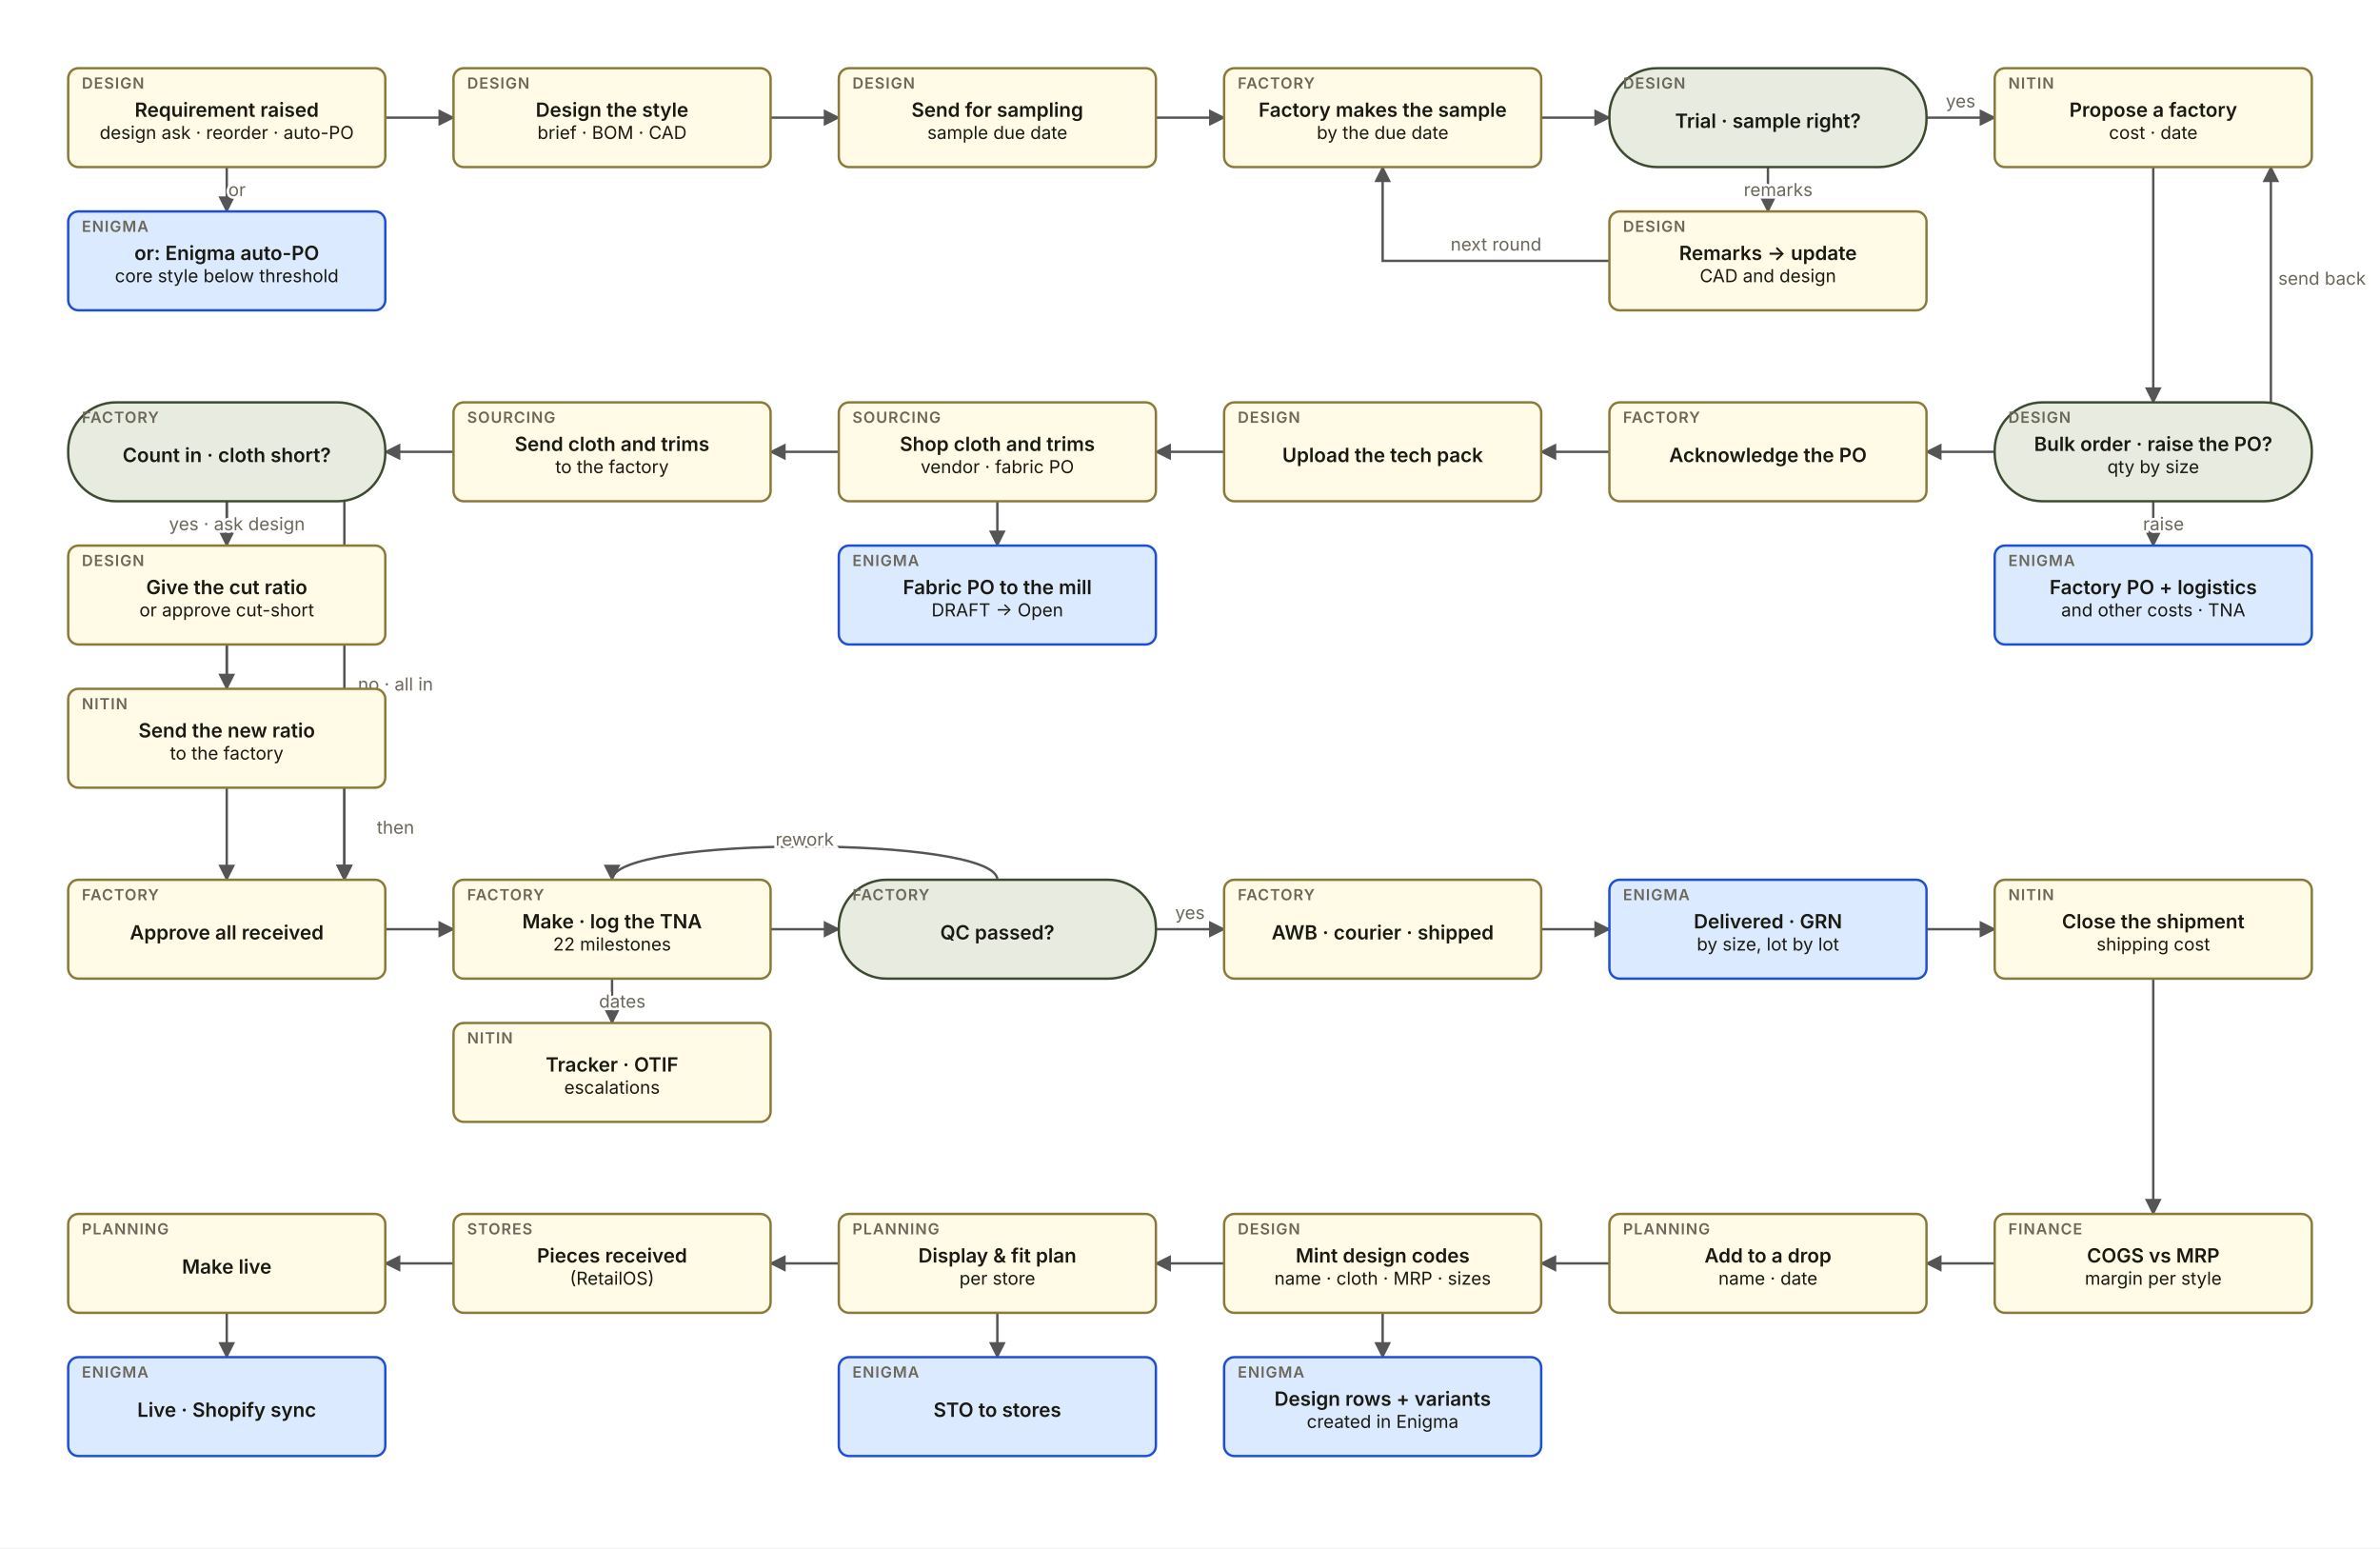
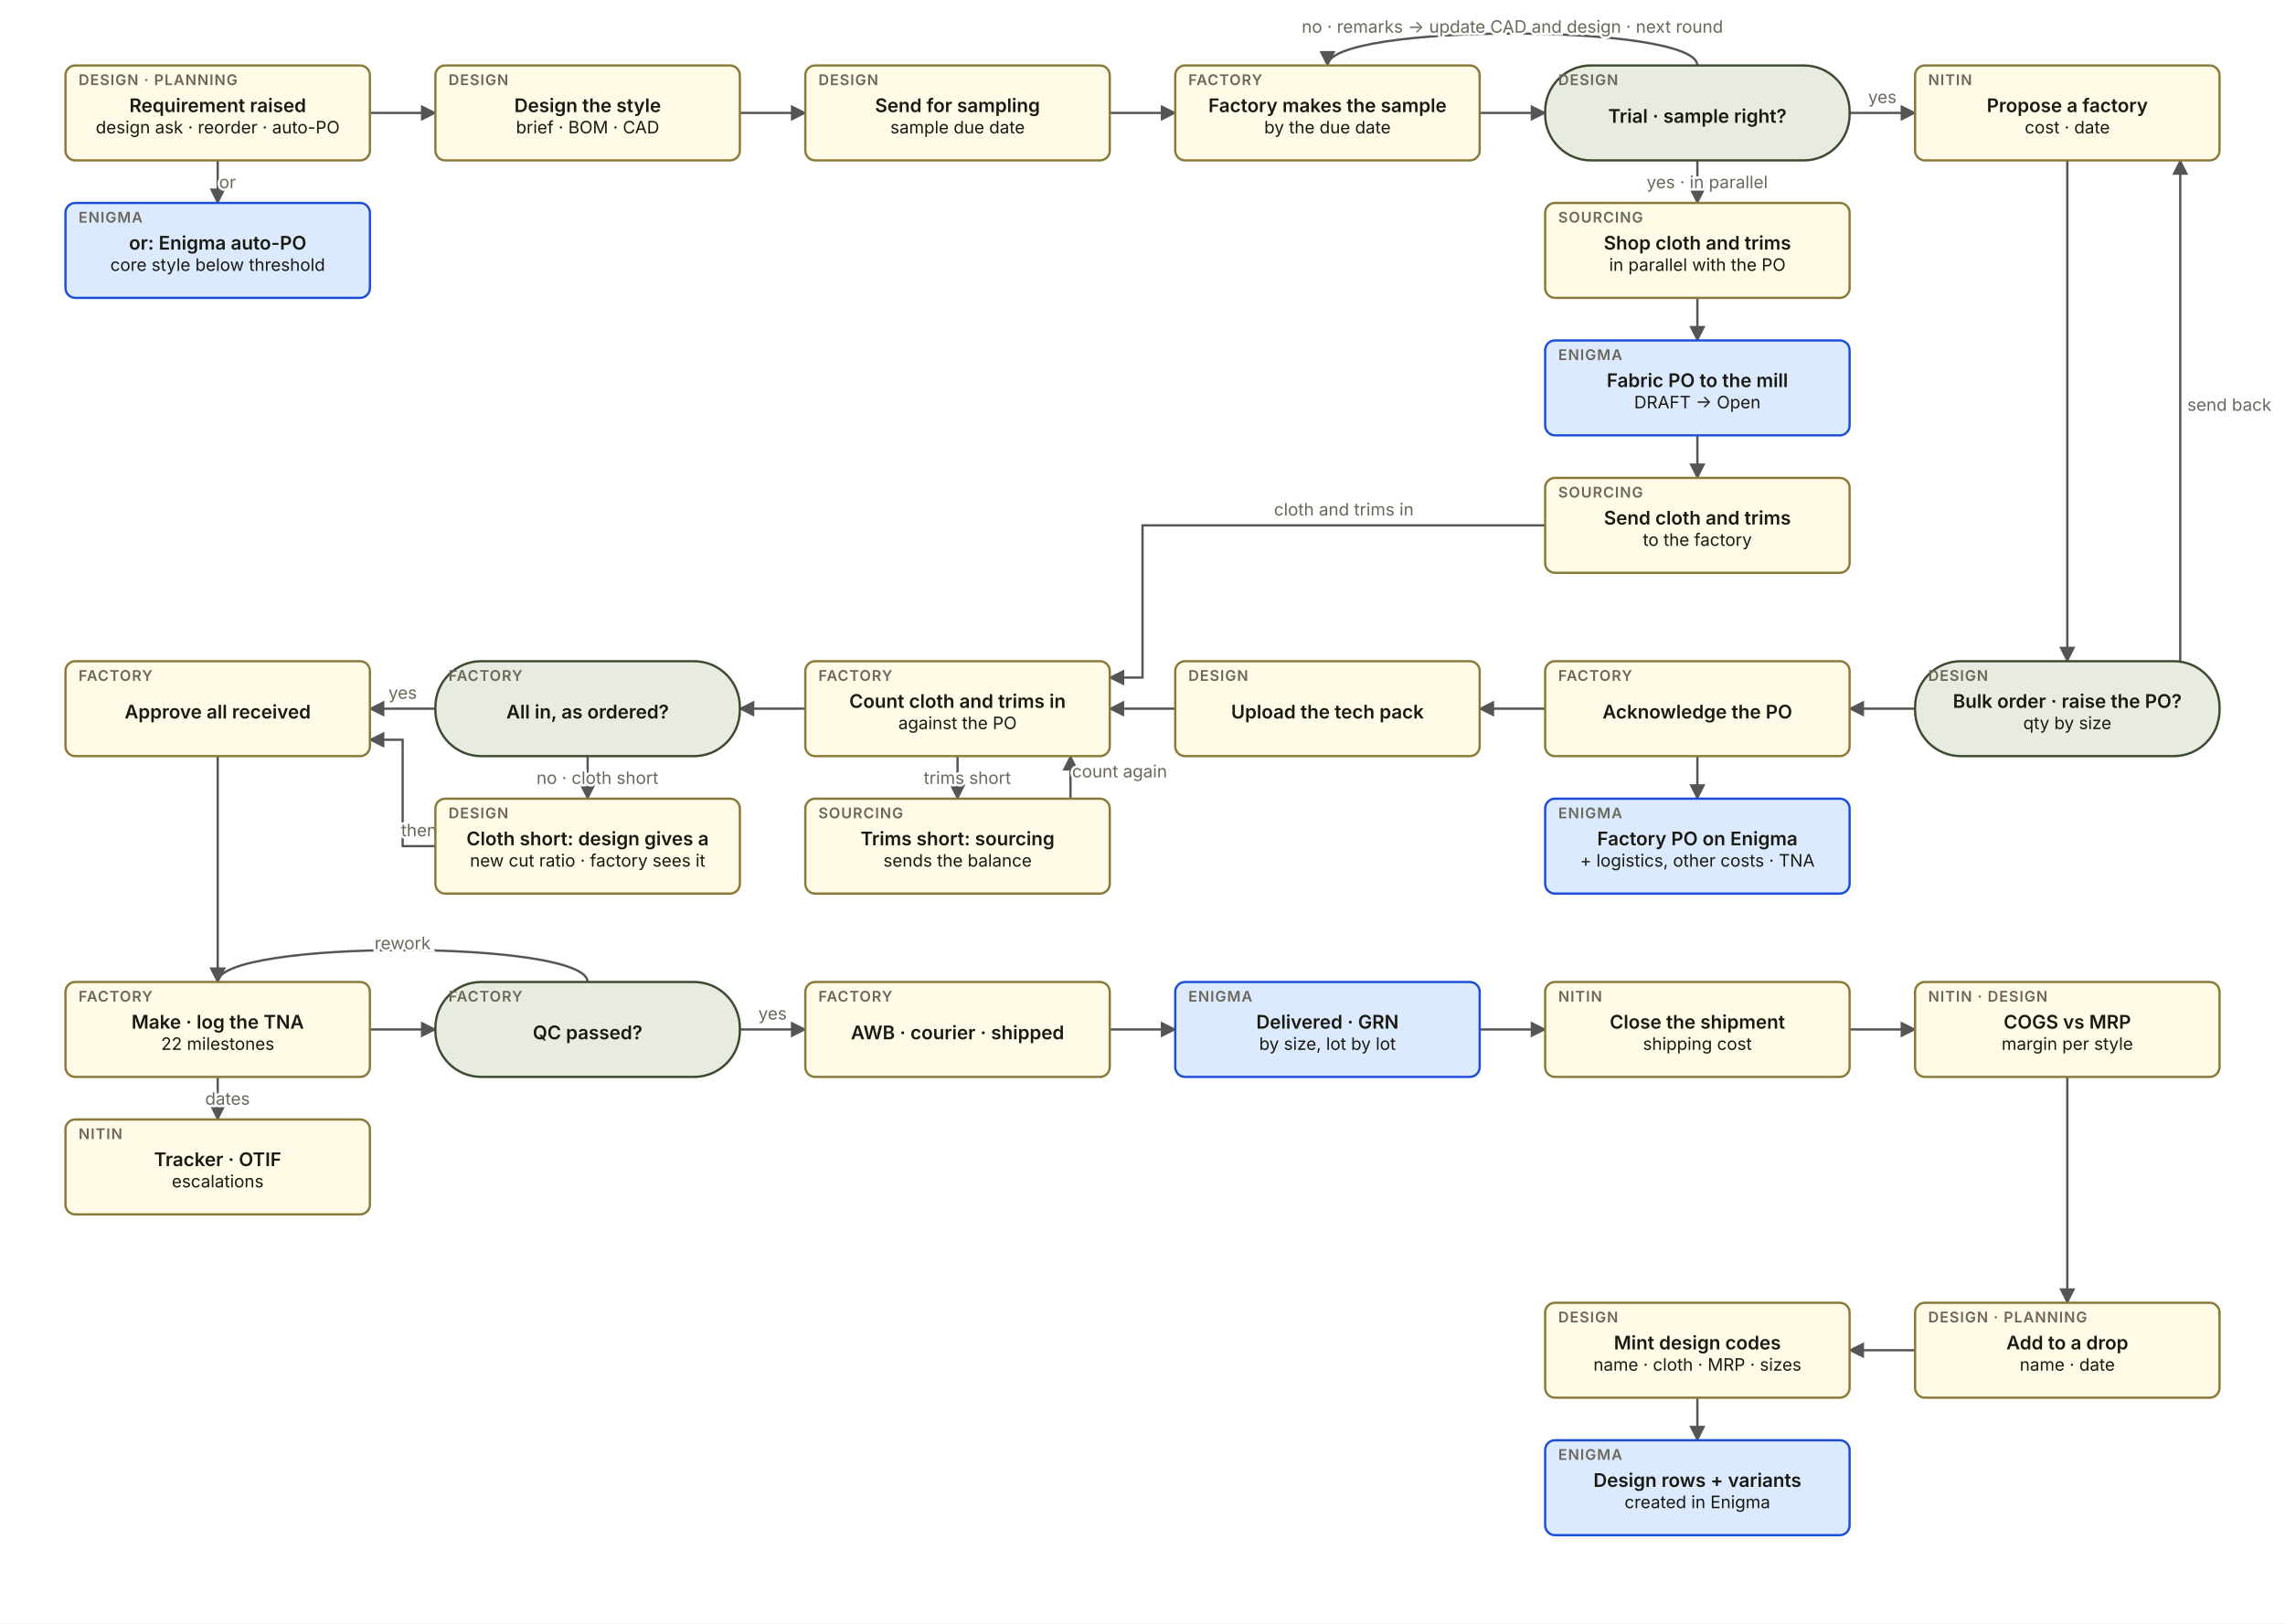
- <svg xmlns="http://www.w3.org/2000/svg" viewBox="0 0 1396 908" width="1396" height="908" font-family="Inter, Helvetica, Arial, sans-serif">
+ <svg xmlns="http://www.w3.org/2000/svg" viewBox="0 0 1396 992" width="1396" height="992" font-family="Inter, Helvetica, Arial, sans-serif">
  <defs>
    <marker id="a" viewBox="0 0 10 10" refX="9" refY="5" markerWidth="7" markerHeight="7" orient="auto-start-reverse">
      <path d="M0 0L10 5L0 10z" fill="#555" />
    </marker>
  </defs>
-   <rect width="1396" height="908" fill="#fff" />
+   <rect width="1396" height="992" fill="#fff" />
  <path d="M226 69.0L266 69.0" fill="none" stroke="#555" stroke-width="1.4" marker-end="url(#a)" />
  <path d="M452 69.0L492 69.0" fill="none" stroke="#555" stroke-width="1.4" marker-end="url(#a)" />
  <path d="M678 69.0L718 69.0" fill="none" stroke="#555" stroke-width="1.4" marker-end="url(#a)" />
  <path d="M904 69.0L944 69.0" fill="none" stroke="#555" stroke-width="1.4" marker-end="url(#a)" />
  <path d="M1130 69.0L1170 69.0" fill="none" stroke="#555" stroke-width="1.4" marker-end="url(#a)" />
-   <path d="M1263.0 98L1263.0 236" fill="none" stroke="#555" stroke-width="1.4" marker-end="url(#a)" />
-   <path d="M1170 265.0L1130 265.0" fill="none" stroke="#555" stroke-width="1.4" marker-end="url(#a)" />
-   <path d="M944 265.0L904 265.0" fill="none" stroke="#555" stroke-width="1.4" marker-end="url(#a)" />
-   <path d="M718 265.0L678 265.0" fill="none" stroke="#555" stroke-width="1.4" marker-end="url(#a)" />
-   <path d="M492 265.0L452 265.0" fill="none" stroke="#555" stroke-width="1.4" marker-end="url(#a)" />
-   <path d="M266 265.0L226 265.0" fill="none" stroke="#555" stroke-width="1.4" marker-end="url(#a)" />
-   <path d="M133.0 294L133.0 516" fill="none" stroke="#555" stroke-width="1.4" marker-end="url(#a)" />
-   <path d="M226 545.0L266 545.0" fill="none" stroke="#555" stroke-width="1.4" marker-end="url(#a)" />
-   <path d="M452 545.0L492 545.0" fill="none" stroke="#555" stroke-width="1.4" marker-end="url(#a)" />
-   <path d="M678 545.0L718 545.0" fill="none" stroke="#555" stroke-width="1.4" marker-end="url(#a)" />
-   <path d="M904 545.0L944 545.0" fill="none" stroke="#555" stroke-width="1.4" marker-end="url(#a)" />
-   <path d="M1130 545.0L1170 545.0" fill="none" stroke="#555" stroke-width="1.4" marker-end="url(#a)" />
-   <path d="M1263.0 574L1263.0 712" fill="none" stroke="#555" stroke-width="1.4" marker-end="url(#a)" />
-   <path d="M1170 741.0L1130 741.0" fill="none" stroke="#555" stroke-width="1.4" marker-end="url(#a)" />
-   <path d="M944 741.0L904 741.0" fill="none" stroke="#555" stroke-width="1.4" marker-end="url(#a)" />
-   <path d="M718 741.0L678 741.0" fill="none" stroke="#555" stroke-width="1.4" marker-end="url(#a)" />
-   <path d="M492 741.0L452 741.0" fill="none" stroke="#555" stroke-width="1.4" marker-end="url(#a)" />
-   <path d="M266 741.0L226 741.0" fill="none" stroke="#555" stroke-width="1.4" marker-end="url(#a)" />
+   <path d="M1263.0 98L1263.0 404" fill="none" stroke="#555" stroke-width="1.4" marker-end="url(#a)" />
+   <path d="M1170 433.0L1130 433.0" fill="none" stroke="#555" stroke-width="1.4" marker-end="url(#a)" />
+   <path d="M944 433.0L904 433.0" fill="none" stroke="#555" stroke-width="1.4" marker-end="url(#a)" />
+   <path d="M718 433.0L678 433.0" fill="none" stroke="#555" stroke-width="1.4" marker-end="url(#a)" />
+   <path d="M492 433.0L452 433.0" fill="none" stroke="#555" stroke-width="1.4" marker-end="url(#a)" />
+   <path d="M266 433.0L226 433.0" fill="none" stroke="#555" stroke-width="1.4" marker-end="url(#a)" />
+   <path d="M133.0 462L133.0 600" fill="none" stroke="#555" stroke-width="1.4" marker-end="url(#a)" />
+   <path d="M226 629.0L266 629.0" fill="none" stroke="#555" stroke-width="1.4" marker-end="url(#a)" />
+   <path d="M452 629.0L492 629.0" fill="none" stroke="#555" stroke-width="1.4" marker-end="url(#a)" />
+   <path d="M678 629.0L718 629.0" fill="none" stroke="#555" stroke-width="1.4" marker-end="url(#a)" />
+   <path d="M904 629.0L944 629.0" fill="none" stroke="#555" stroke-width="1.4" marker-end="url(#a)" />
+   <path d="M1130 629.0L1170 629.0" fill="none" stroke="#555" stroke-width="1.4" marker-end="url(#a)" />
+   <path d="M1263.0 658L1263.0 796" fill="none" stroke="#555" stroke-width="1.4" marker-end="url(#a)" />
+   <path d="M1170 825.0L1130 825.0" fill="none" stroke="#555" stroke-width="1.4" marker-end="url(#a)" />
  <path d="M133.0 98L133.0 124" fill="none" stroke="#555" stroke-width="1.4" marker-end="url(#a)" />
  <text x="139.0" y="115.0" font-size="10.5" fill="#6b6759" text-anchor="middle" paint-order="stroke" stroke="#fff" stroke-width="3">or</text>
  <path d="M1037.0 98L1037.0 124" fill="none" stroke="#555" stroke-width="1.4" marker-end="url(#a)" />
-   <text x="1043.0" y="115.0" font-size="10.5" fill="#6b6759" text-anchor="middle" paint-order="stroke" stroke="#fff" stroke-width="3">remarks</text>
-   <path d="M1263.0 294L1263.0 320" fill="none" stroke="#555" stroke-width="1.4" marker-end="url(#a)" />
-   <text x="1269.0" y="311.0" font-size="10.5" fill="#6b6759" text-anchor="middle" paint-order="stroke" stroke="#fff" stroke-width="3">raise</text>
-   <path d="M585.0 294L585.0 320" fill="none" stroke="#555" stroke-width="1.4" marker-end="url(#a)" />
-   <path d="M133.0 294L133.0 320" fill="none" stroke="#555" stroke-width="1.4" marker-end="url(#a)" />
-   <text x="139.0" y="311.0" font-size="10.5" fill="#6b6759" text-anchor="middle" paint-order="stroke" stroke="#fff" stroke-width="3">yes · ask design</text>
-   <path d="M133.0 378L133.0 404" fill="none" stroke="#555" stroke-width="1.4" marker-end="url(#a)" />
-   <path d="M359.0 574L359.0 600" fill="none" stroke="#555" stroke-width="1.4" marker-end="url(#a)" />
-   <text x="365.0" y="591.0" font-size="10.5" fill="#6b6759" text-anchor="middle" paint-order="stroke" stroke="#fff" stroke-width="3">dates</text>
-   <path d="M811.0 770L811.0 796" fill="none" stroke="#555" stroke-width="1.4" marker-end="url(#a)" />
-   <path d="M585.0 770L585.0 796" fill="none" stroke="#555" stroke-width="1.4" marker-end="url(#a)" />
-   <path d="M133.0 770L133.0 796" fill="none" stroke="#555" stroke-width="1.4" marker-end="url(#a)" />
-   <path d="M944 153.0L811.0 153.0L811.0 98" fill="none" stroke="#555" stroke-width="1.4" marker-end="url(#a)" />
-   <text x="877.5" y="147.0" font-size="10.5" fill="#6b6759" text-anchor="middle" paint-order="stroke" stroke="#fff" stroke-width="3">next round</text>
-   <path d="M1332 236L1332 98" fill="none" stroke="#555" stroke-width="1.4" marker-end="url(#a)" />
-   <text x="1362" y="167.0" font-size="10.5" fill="#6b6759" text-anchor="middle" paint-order="stroke" stroke="#fff" stroke-width="3">send back</text>
-   <path d="M585.0 516C585.0 490,359.0 490,359.0 516" fill="none" stroke="#555" stroke-width="1.4" marker-end="url(#a)" />
-   <text x="472.0" y="496" font-size="10.5" fill="#6b6759" text-anchor="middle" paint-order="stroke" stroke="#fff" stroke-width="3">rework</text>
-   <path d="M202 462L202 516" fill="none" stroke="#555" stroke-width="1.4" marker-end="url(#a)" />
-   <text x="232" y="489.0" font-size="10.5" fill="#6b6759" text-anchor="middle" paint-order="stroke" stroke="#fff" stroke-width="3">then</text>
-   <path d="M202 294L202 516" fill="none" stroke="#555" stroke-width="1.4" marker-end="url(#a)" />
-   <text x="232" y="405.0" font-size="10.5" fill="#6b6759" text-anchor="middle" paint-order="stroke" stroke="#fff" stroke-width="3">no · all in</text>
+   <text x="1043.0" y="115.0" font-size="10.5" fill="#6b6759" text-anchor="middle" paint-order="stroke" stroke="#fff" stroke-width="3">yes · in parallel</text>
+   <path d="M1037.0 182L1037.0 208" fill="none" stroke="#555" stroke-width="1.4" marker-end="url(#a)" />
+   <path d="M1037.0 266L1037.0 292" fill="none" stroke="#555" stroke-width="1.4" marker-end="url(#a)" />
+   <path d="M1037.0 462L1037.0 488" fill="none" stroke="#555" stroke-width="1.4" marker-end="url(#a)" />
+   <path d="M359.0 462L359.0 488" fill="none" stroke="#555" stroke-width="1.4" marker-end="url(#a)" />
+   <text x="365.0" y="479.0" font-size="10.5" fill="#6b6759" text-anchor="middle" paint-order="stroke" stroke="#fff" stroke-width="3">no · cloth short</text>
+   <path d="M585.0 462L585.0 488" fill="none" stroke="#555" stroke-width="1.4" marker-end="url(#a)" />
+   <text x="591.0" y="479.0" font-size="10.5" fill="#6b6759" text-anchor="middle" paint-order="stroke" stroke="#fff" stroke-width="3">trims short</text>
+   <path d="M133.0 658L133.0 684" fill="none" stroke="#555" stroke-width="1.4" marker-end="url(#a)" />
+   <text x="139.0" y="675.0" font-size="10.5" fill="#6b6759" text-anchor="middle" paint-order="stroke" stroke="#fff" stroke-width="3">dates</text>
+   <path d="M1037.0 854L1037.0 880" fill="none" stroke="#555" stroke-width="1.4" marker-end="url(#a)" />
+   <path d="M1037.0 40C1037.0 14,811.0 14,811.0 40" fill="none" stroke="#555" stroke-width="1.4" marker-end="url(#a)" />
+   <text x="924.0" y="20" font-size="10.5" fill="#6b6759" text-anchor="middle" paint-order="stroke" stroke="#fff" stroke-width="3">no · remarks → update CAD and design · next round</text>
+   <path d="M1332 404L1332 98" fill="none" stroke="#555" stroke-width="1.4" marker-end="url(#a)" />
+   <text x="1362" y="251.0" font-size="10.5" fill="#6b6759" text-anchor="middle" paint-order="stroke" stroke="#fff" stroke-width="3">send back</text>
+   <path d="M359.0 600C359.0 574,133.0 574,133.0 600" fill="none" stroke="#555" stroke-width="1.4" marker-end="url(#a)" />
+   <text x="246.0" y="580" font-size="10.5" fill="#6b6759" text-anchor="middle" paint-order="stroke" stroke="#fff" stroke-width="3">rework</text>
+   <path d="M266 517.0L246.0 517.0L246.0 452L226 452" fill="none" stroke="#555" stroke-width="1.4" marker-end="url(#a)" />
+   <text x="256.0" y="511.0" font-size="10.5" fill="#6b6759" text-anchor="middle" paint-order="stroke" stroke="#fff" stroke-width="3">then</text>
+   <path d="M654 488L654 462" fill="none" stroke="#555" stroke-width="1.4" marker-end="url(#a)" />
+   <text x="684" y="475.0" font-size="10.5" fill="#6b6759" text-anchor="middle" paint-order="stroke" stroke="#fff" stroke-width="3">count again</text>
+   <path d="M944 321.0L698.0 321.0L698.0 414L678 414" fill="none" stroke="#555" stroke-width="1.4" marker-end="url(#a)" />
+   <text x="821.0" y="315.0" font-size="10.5" fill="#6b6759" text-anchor="middle" paint-order="stroke" stroke="#fff" stroke-width="3">cloth and trims in</text>
+   <text x="246.0" y="427.0" font-size="10.5" fill="#6b6759" text-anchor="middle" paint-order="stroke" stroke="#fff" stroke-width="3">yes</text>
  <text x="1150.0" y="63.0" font-size="10.5" fill="#6b6759" text-anchor="middle" paint-order="stroke" stroke="#fff" stroke-width="3">yes</text>
-   <text x="698.0" y="539.0" font-size="10.5" fill="#6b6759" text-anchor="middle" paint-order="stroke" stroke="#fff" stroke-width="3">yes</text>
+   <text x="472.0" y="623.0" font-size="10.5" fill="#6b6759" text-anchor="middle" paint-order="stroke" stroke="#fff" stroke-width="3">yes</text>
  <rect x="40" y="40" width="186" height="58" rx="6" fill="#fffbe6" stroke="#8a7a3a" stroke-width="1.4" />
-   <text x="48" y="52" font-size="9" fill="#6b6759" font-weight="600" letter-spacing=".06em">DESIGN</text>
+   <text x="48" y="52" font-size="9" fill="#6b6759" font-weight="600" letter-spacing=".06em">DESIGN · PLANNING</text>
  <text x="133.0" y="68.5" text-anchor="middle" font-size="11.5" font-weight="600" fill="#1a1a13">Requirement raised</text>
  <text x="133.0" y="81.5" text-anchor="middle" font-size="10.5" font-weight="400" fill="#1a1a13">design ask · reorder · auto-PO</text>
  <rect x="266" y="40" width="186" height="58" rx="6" fill="#fffbe6" stroke="#8a7a3a" stroke-width="1.4" />
  <text x="274" y="52" font-size="9" fill="#6b6759" font-weight="600" letter-spacing=".06em">DESIGN</text>
  <text x="359.0" y="68.5" text-anchor="middle" font-size="11.5" font-weight="600" fill="#1a1a13">Design the style</text>
  <text x="359.0" y="81.5" text-anchor="middle" font-size="10.5" font-weight="400" fill="#1a1a13">brief · BOM · CAD</text>
  <rect x="492" y="40" width="186" height="58" rx="6" fill="#fffbe6" stroke="#8a7a3a" stroke-width="1.4" />
  <text x="500" y="52" font-size="9" fill="#6b6759" font-weight="600" letter-spacing=".06em">DESIGN</text>
  <text x="585.0" y="68.5" text-anchor="middle" font-size="11.5" font-weight="600" fill="#1a1a13">Send for sampling</text>
  <text x="585.0" y="81.5" text-anchor="middle" font-size="10.5" font-weight="400" fill="#1a1a13">sample due date</text>
  <rect x="718" y="40" width="186" height="58" rx="6" fill="#fffbe6" stroke="#8a7a3a" stroke-width="1.4" />
  <text x="726" y="52" font-size="9" fill="#6b6759" font-weight="600" letter-spacing=".06em">FACTORY</text>
  <text x="811.0" y="68.5" text-anchor="middle" font-size="11.5" font-weight="600" fill="#1a1a13">Factory makes the sample</text>
  <text x="811.0" y="81.5" text-anchor="middle" font-size="10.5" font-weight="400" fill="#1a1a13">by the due date</text>
  <rect x="944" y="40" width="186" height="58" rx="28" fill="#e7ebe0" stroke="#3c4a30" stroke-width="1.4" />
  <text x="952" y="52" font-size="9" fill="#6b6759" font-weight="600" letter-spacing=".06em">DESIGN</text>
  <text x="1037.0" y="75.0" text-anchor="middle" font-size="11.5" font-weight="600" fill="#1a1a13">Trial · sample right?</text>
  <rect x="1170" y="40" width="186" height="58" rx="6" fill="#fffbe6" stroke="#8a7a3a" stroke-width="1.4" />
  <text x="1178" y="52" font-size="9" fill="#6b6759" font-weight="600" letter-spacing=".06em">NITIN</text>
  <text x="1263.0" y="68.5" text-anchor="middle" font-size="11.5" font-weight="600" fill="#1a1a13">Propose a factory</text>
  <text x="1263.0" y="81.5" text-anchor="middle" font-size="10.5" font-weight="400" fill="#1a1a13">cost · date</text>
-   <rect x="1170" y="236" width="186" height="58" rx="28" fill="#e7ebe0" stroke="#3c4a30" stroke-width="1.4" />
-   <text x="1178" y="248" font-size="9" fill="#6b6759" font-weight="600" letter-spacing=".06em">DESIGN</text>
-   <text x="1263.0" y="264.5" text-anchor="middle" font-size="11.5" font-weight="600" fill="#1a1a13">Bulk order · raise the PO?</text>
-   <text x="1263.0" y="277.5" text-anchor="middle" font-size="10.5" font-weight="400" fill="#1a1a13">qty by size</text>
-   <rect x="944" y="236" width="186" height="58" rx="6" fill="#fffbe6" stroke="#8a7a3a" stroke-width="1.4" />
-   <text x="952" y="248" font-size="9" fill="#6b6759" font-weight="600" letter-spacing=".06em">FACTORY</text>
-   <text x="1037.0" y="271.0" text-anchor="middle" font-size="11.5" font-weight="600" fill="#1a1a13">Acknowledge the PO</text>
-   <rect x="718" y="236" width="186" height="58" rx="6" fill="#fffbe6" stroke="#8a7a3a" stroke-width="1.4" />
-   <text x="726" y="248" font-size="9" fill="#6b6759" font-weight="600" letter-spacing=".06em">DESIGN</text>
-   <text x="811.0" y="271.0" text-anchor="middle" font-size="11.5" font-weight="600" fill="#1a1a13">Upload the tech pack</text>
-   <rect x="492" y="236" width="186" height="58" rx="6" fill="#fffbe6" stroke="#8a7a3a" stroke-width="1.4" />
-   <text x="500" y="248" font-size="9" fill="#6b6759" font-weight="600" letter-spacing=".06em">SOURCING</text>
-   <text x="585.0" y="264.5" text-anchor="middle" font-size="11.5" font-weight="600" fill="#1a1a13">Shop cloth and trims</text>
-   <text x="585.0" y="277.5" text-anchor="middle" font-size="10.5" font-weight="400" fill="#1a1a13">vendor · fabric PO</text>
-   <rect x="266" y="236" width="186" height="58" rx="6" fill="#fffbe6" stroke="#8a7a3a" stroke-width="1.4" />
-   <text x="274" y="248" font-size="9" fill="#6b6759" font-weight="600" letter-spacing=".06em">SOURCING</text>
-   <text x="359.0" y="264.5" text-anchor="middle" font-size="11.5" font-weight="600" fill="#1a1a13">Send cloth and trims</text>
-   <text x="359.0" y="277.5" text-anchor="middle" font-size="10.5" font-weight="400" fill="#1a1a13">to the factory</text>
-   <rect x="40" y="236" width="186" height="58" rx="28" fill="#e7ebe0" stroke="#3c4a30" stroke-width="1.4" />
-   <text x="48" y="248" font-size="9" fill="#6b6759" font-weight="600" letter-spacing=".06em">FACTORY</text>
-   <text x="133.0" y="271.0" text-anchor="middle" font-size="11.5" font-weight="600" fill="#1a1a13">Count in · cloth short?</text>
-   <rect x="40" y="516" width="186" height="58" rx="6" fill="#fffbe6" stroke="#8a7a3a" stroke-width="1.4" />
-   <text x="48" y="528" font-size="9" fill="#6b6759" font-weight="600" letter-spacing=".06em">FACTORY</text>
-   <text x="133.0" y="551.0" text-anchor="middle" font-size="11.5" font-weight="600" fill="#1a1a13">Approve all received</text>
-   <rect x="266" y="516" width="186" height="58" rx="6" fill="#fffbe6" stroke="#8a7a3a" stroke-width="1.4" />
-   <text x="274" y="528" font-size="9" fill="#6b6759" font-weight="600" letter-spacing=".06em">FACTORY</text>
-   <text x="359.0" y="544.5" text-anchor="middle" font-size="11.5" font-weight="600" fill="#1a1a13">Make · log the TNA</text>
-   <text x="359.0" y="557.5" text-anchor="middle" font-size="10.5" font-weight="400" fill="#1a1a13">22 milestones</text>
-   <rect x="492" y="516" width="186" height="58" rx="28" fill="#e7ebe0" stroke="#3c4a30" stroke-width="1.4" />
-   <text x="500" y="528" font-size="9" fill="#6b6759" font-weight="600" letter-spacing=".06em">FACTORY</text>
-   <text x="585.0" y="551.0" text-anchor="middle" font-size="11.5" font-weight="600" fill="#1a1a13">QC passed?</text>
-   <rect x="718" y="516" width="186" height="58" rx="6" fill="#fffbe6" stroke="#8a7a3a" stroke-width="1.4" />
-   <text x="726" y="528" font-size="9" fill="#6b6759" font-weight="600" letter-spacing=".06em">FACTORY</text>
-   <text x="811.0" y="551.0" text-anchor="middle" font-size="11.5" font-weight="600" fill="#1a1a13">AWB · courier · shipped</text>
-   <rect x="944" y="516" width="186" height="58" rx="6" fill="#dbeafe" stroke="#1d4ed8" stroke-width="1.4" />
-   <text x="952" y="528" font-size="9" fill="#6b6759" font-weight="600" letter-spacing=".06em">ENIGMA</text>
-   <text x="1037.0" y="544.5" text-anchor="middle" font-size="11.5" font-weight="600" fill="#1a1a13">Delivered · GRN</text>
-   <text x="1037.0" y="557.5" text-anchor="middle" font-size="10.5" font-weight="400" fill="#1a1a13">by size, lot by lot</text>
-   <rect x="1170" y="516" width="186" height="58" rx="6" fill="#fffbe6" stroke="#8a7a3a" stroke-width="1.4" />
-   <text x="1178" y="528" font-size="9" fill="#6b6759" font-weight="600" letter-spacing=".06em">NITIN</text>
-   <text x="1263.0" y="544.5" text-anchor="middle" font-size="11.5" font-weight="600" fill="#1a1a13">Close the shipment</text>
-   <text x="1263.0" y="557.5" text-anchor="middle" font-size="10.5" font-weight="400" fill="#1a1a13">shipping cost</text>
-   <rect x="1170" y="712" width="186" height="58" rx="6" fill="#fffbe6" stroke="#8a7a3a" stroke-width="1.4" />
-   <text x="1178" y="724" font-size="9" fill="#6b6759" font-weight="600" letter-spacing=".06em">FINANCE</text>
-   <text x="1263.0" y="740.5" text-anchor="middle" font-size="11.5" font-weight="600" fill="#1a1a13">COGS vs MRP</text>
-   <text x="1263.0" y="753.5" text-anchor="middle" font-size="10.5" font-weight="400" fill="#1a1a13">margin per style</text>
-   <rect x="944" y="712" width="186" height="58" rx="6" fill="#fffbe6" stroke="#8a7a3a" stroke-width="1.4" />
-   <text x="952" y="724" font-size="9" fill="#6b6759" font-weight="600" letter-spacing=".06em">PLANNING</text>
-   <text x="1037.0" y="740.5" text-anchor="middle" font-size="11.5" font-weight="600" fill="#1a1a13">Add to a drop</text>
-   <text x="1037.0" y="753.5" text-anchor="middle" font-size="10.5" font-weight="400" fill="#1a1a13">name · date</text>
-   <rect x="718" y="712" width="186" height="58" rx="6" fill="#fffbe6" stroke="#8a7a3a" stroke-width="1.4" />
-   <text x="726" y="724" font-size="9" fill="#6b6759" font-weight="600" letter-spacing=".06em">DESIGN</text>
-   <text x="811.0" y="740.5" text-anchor="middle" font-size="11.5" font-weight="600" fill="#1a1a13">Mint design codes</text>
-   <text x="811.0" y="753.5" text-anchor="middle" font-size="10.5" font-weight="400" fill="#1a1a13">name · cloth · MRP · sizes</text>
-   <rect x="492" y="712" width="186" height="58" rx="6" fill="#fffbe6" stroke="#8a7a3a" stroke-width="1.4" />
-   <text x="500" y="724" font-size="9" fill="#6b6759" font-weight="600" letter-spacing=".06em">PLANNING</text>
-   <text x="585.0" y="740.5" text-anchor="middle" font-size="11.5" font-weight="600" fill="#1a1a13">Display &amp; fit plan</text>
-   <text x="585.0" y="753.5" text-anchor="middle" font-size="10.5" font-weight="400" fill="#1a1a13">per store</text>
-   <rect x="266" y="712" width="186" height="58" rx="6" fill="#fffbe6" stroke="#8a7a3a" stroke-width="1.4" />
-   <text x="274" y="724" font-size="9" fill="#6b6759" font-weight="600" letter-spacing=".06em">STORES</text>
-   <text x="359.0" y="740.5" text-anchor="middle" font-size="11.5" font-weight="600" fill="#1a1a13">Pieces received</text>
-   <text x="359.0" y="753.5" text-anchor="middle" font-size="10.5" font-weight="400" fill="#1a1a13">(RetailOS)</text>
-   <rect x="40" y="712" width="186" height="58" rx="6" fill="#fffbe6" stroke="#8a7a3a" stroke-width="1.4" />
-   <text x="48" y="724" font-size="9" fill="#6b6759" font-weight="600" letter-spacing=".06em">PLANNING</text>
-   <text x="133.0" y="747.0" text-anchor="middle" font-size="11.5" font-weight="600" fill="#1a1a13">Make live</text>
+   <rect x="1170" y="404" width="186" height="58" rx="28" fill="#e7ebe0" stroke="#3c4a30" stroke-width="1.4" />
+   <text x="1178" y="416" font-size="9" fill="#6b6759" font-weight="600" letter-spacing=".06em">DESIGN</text>
+   <text x="1263.0" y="432.5" text-anchor="middle" font-size="11.5" font-weight="600" fill="#1a1a13">Bulk order · raise the PO?</text>
+   <text x="1263.0" y="445.5" text-anchor="middle" font-size="10.5" font-weight="400" fill="#1a1a13">qty by size</text>
+   <rect x="944" y="404" width="186" height="58" rx="6" fill="#fffbe6" stroke="#8a7a3a" stroke-width="1.4" />
+   <text x="952" y="416" font-size="9" fill="#6b6759" font-weight="600" letter-spacing=".06em">FACTORY</text>
+   <text x="1037.0" y="439.0" text-anchor="middle" font-size="11.5" font-weight="600" fill="#1a1a13">Acknowledge the PO</text>
+   <rect x="718" y="404" width="186" height="58" rx="6" fill="#fffbe6" stroke="#8a7a3a" stroke-width="1.4" />
+   <text x="726" y="416" font-size="9" fill="#6b6759" font-weight="600" letter-spacing=".06em">DESIGN</text>
+   <text x="811.0" y="439.0" text-anchor="middle" font-size="11.5" font-weight="600" fill="#1a1a13">Upload the tech pack</text>
+   <rect x="492" y="404" width="186" height="58" rx="6" fill="#fffbe6" stroke="#8a7a3a" stroke-width="1.4" />
+   <text x="500" y="416" font-size="9" fill="#6b6759" font-weight="600" letter-spacing=".06em">FACTORY</text>
+   <text x="585.0" y="432.5" text-anchor="middle" font-size="11.5" font-weight="600" fill="#1a1a13">Count cloth and trims in</text>
+   <text x="585.0" y="445.5" text-anchor="middle" font-size="10.5" font-weight="400" fill="#1a1a13">against the PO</text>
+   <rect x="266" y="404" width="186" height="58" rx="28" fill="#e7ebe0" stroke="#3c4a30" stroke-width="1.4" />
+   <text x="274" y="416" font-size="9" fill="#6b6759" font-weight="600" letter-spacing=".06em">FACTORY</text>
+   <text x="359.0" y="439.0" text-anchor="middle" font-size="11.5" font-weight="600" fill="#1a1a13">All in, as ordered?</text>
+   <rect x="40" y="404" width="186" height="58" rx="6" fill="#fffbe6" stroke="#8a7a3a" stroke-width="1.4" />
+   <text x="48" y="416" font-size="9" fill="#6b6759" font-weight="600" letter-spacing=".06em">FACTORY</text>
+   <text x="133.0" y="439.0" text-anchor="middle" font-size="11.5" font-weight="600" fill="#1a1a13">Approve all received</text>
+   <rect x="40" y="600" width="186" height="58" rx="6" fill="#fffbe6" stroke="#8a7a3a" stroke-width="1.4" />
+   <text x="48" y="612" font-size="9" fill="#6b6759" font-weight="600" letter-spacing=".06em">FACTORY</text>
+   <text x="133.0" y="628.5" text-anchor="middle" font-size="11.5" font-weight="600" fill="#1a1a13">Make · log the TNA</text>
+   <text x="133.0" y="641.5" text-anchor="middle" font-size="10.5" font-weight="400" fill="#1a1a13">22 milestones</text>
+   <rect x="266" y="600" width="186" height="58" rx="28" fill="#e7ebe0" stroke="#3c4a30" stroke-width="1.4" />
+   <text x="274" y="612" font-size="9" fill="#6b6759" font-weight="600" letter-spacing=".06em">FACTORY</text>
+   <text x="359.0" y="635.0" text-anchor="middle" font-size="11.5" font-weight="600" fill="#1a1a13">QC passed?</text>
+   <rect x="492" y="600" width="186" height="58" rx="6" fill="#fffbe6" stroke="#8a7a3a" stroke-width="1.4" />
+   <text x="500" y="612" font-size="9" fill="#6b6759" font-weight="600" letter-spacing=".06em">FACTORY</text>
+   <text x="585.0" y="635.0" text-anchor="middle" font-size="11.5" font-weight="600" fill="#1a1a13">AWB · courier · shipped</text>
+   <rect x="718" y="600" width="186" height="58" rx="6" fill="#dbeafe" stroke="#1d4ed8" stroke-width="1.4" />
+   <text x="726" y="612" font-size="9" fill="#6b6759" font-weight="600" letter-spacing=".06em">ENIGMA</text>
+   <text x="811.0" y="628.5" text-anchor="middle" font-size="11.5" font-weight="600" fill="#1a1a13">Delivered · GRN</text>
+   <text x="811.0" y="641.5" text-anchor="middle" font-size="10.5" font-weight="400" fill="#1a1a13">by size, lot by lot</text>
+   <rect x="944" y="600" width="186" height="58" rx="6" fill="#fffbe6" stroke="#8a7a3a" stroke-width="1.4" />
+   <text x="952" y="612" font-size="9" fill="#6b6759" font-weight="600" letter-spacing=".06em">NITIN</text>
+   <text x="1037.0" y="628.5" text-anchor="middle" font-size="11.5" font-weight="600" fill="#1a1a13">Close the shipment</text>
+   <text x="1037.0" y="641.5" text-anchor="middle" font-size="10.5" font-weight="400" fill="#1a1a13">shipping cost</text>
+   <rect x="1170" y="600" width="186" height="58" rx="6" fill="#fffbe6" stroke="#8a7a3a" stroke-width="1.4" />
+   <text x="1178" y="612" font-size="9" fill="#6b6759" font-weight="600" letter-spacing=".06em">NITIN · DESIGN</text>
+   <text x="1263.0" y="628.5" text-anchor="middle" font-size="11.5" font-weight="600" fill="#1a1a13">COGS vs MRP</text>
+   <text x="1263.0" y="641.5" text-anchor="middle" font-size="10.5" font-weight="400" fill="#1a1a13">margin per style</text>
+   <rect x="1170" y="796" width="186" height="58" rx="6" fill="#fffbe6" stroke="#8a7a3a" stroke-width="1.4" />
+   <text x="1178" y="808" font-size="9" fill="#6b6759" font-weight="600" letter-spacing=".06em">DESIGN · PLANNING</text>
+   <text x="1263.0" y="824.5" text-anchor="middle" font-size="11.5" font-weight="600" fill="#1a1a13">Add to a drop</text>
+   <text x="1263.0" y="837.5" text-anchor="middle" font-size="10.5" font-weight="400" fill="#1a1a13">name · date</text>
+   <rect x="944" y="796" width="186" height="58" rx="6" fill="#fffbe6" stroke="#8a7a3a" stroke-width="1.4" />
+   <text x="952" y="808" font-size="9" fill="#6b6759" font-weight="600" letter-spacing=".06em">DESIGN</text>
+   <text x="1037.0" y="824.5" text-anchor="middle" font-size="11.5" font-weight="600" fill="#1a1a13">Mint design codes</text>
+   <text x="1037.0" y="837.5" text-anchor="middle" font-size="10.5" font-weight="400" fill="#1a1a13">name · cloth · MRP · sizes</text>
  <rect x="40" y="124" width="186" height="58" rx="6" fill="#dbeafe" stroke="#1d4ed8" stroke-width="1.4" />
  <text x="48" y="136" font-size="9" fill="#6b6759" font-weight="600" letter-spacing=".06em">ENIGMA</text>
  <text x="133.0" y="152.5" text-anchor="middle" font-size="11.5" font-weight="600" fill="#1a1a13">or: Enigma auto-PO</text>
  <text x="133.0" y="165.5" text-anchor="middle" font-size="10.5" font-weight="400" fill="#1a1a13">core style below threshold</text>
  <rect x="944" y="124" width="186" height="58" rx="6" fill="#fffbe6" stroke="#8a7a3a" stroke-width="1.4" />
-   <text x="952" y="136" font-size="9" fill="#6b6759" font-weight="600" letter-spacing=".06em">DESIGN</text>
-   <text x="1037.0" y="152.5" text-anchor="middle" font-size="11.5" font-weight="600" fill="#1a1a13">Remarks → update</text>
-   <text x="1037.0" y="165.5" text-anchor="middle" font-size="10.5" font-weight="400" fill="#1a1a13">CAD and design</text>
-   <rect x="1170" y="320" width="186" height="58" rx="6" fill="#dbeafe" stroke="#1d4ed8" stroke-width="1.4" />
-   <text x="1178" y="332" font-size="9" fill="#6b6759" font-weight="600" letter-spacing=".06em">ENIGMA</text>
-   <text x="1263.0" y="348.5" text-anchor="middle" font-size="11.5" font-weight="600" fill="#1a1a13">Factory PO + logistics</text>
-   <text x="1263.0" y="361.5" text-anchor="middle" font-size="10.5" font-weight="400" fill="#1a1a13">and other costs · TNA</text>
-   <rect x="492" y="320" width="186" height="58" rx="6" fill="#dbeafe" stroke="#1d4ed8" stroke-width="1.4" />
-   <text x="500" y="332" font-size="9" fill="#6b6759" font-weight="600" letter-spacing=".06em">ENIGMA</text>
-   <text x="585.0" y="348.5" text-anchor="middle" font-size="11.5" font-weight="600" fill="#1a1a13">Fabric PO to the mill</text>
-   <text x="585.0" y="361.5" text-anchor="middle" font-size="10.5" font-weight="400" fill="#1a1a13">DRAFT → Open</text>
-   <rect x="40" y="320" width="186" height="58" rx="6" fill="#fffbe6" stroke="#8a7a3a" stroke-width="1.4" />
-   <text x="48" y="332" font-size="9" fill="#6b6759" font-weight="600" letter-spacing=".06em">DESIGN</text>
-   <text x="133.0" y="348.5" text-anchor="middle" font-size="11.5" font-weight="600" fill="#1a1a13">Give the cut ratio</text>
-   <text x="133.0" y="361.5" text-anchor="middle" font-size="10.5" font-weight="400" fill="#1a1a13">or approve cut-short</text>
-   <rect x="40" y="404" width="186" height="58" rx="6" fill="#fffbe6" stroke="#8a7a3a" stroke-width="1.4" />
-   <text x="48" y="416" font-size="9" fill="#6b6759" font-weight="600" letter-spacing=".06em">NITIN</text>
-   <text x="133.0" y="432.5" text-anchor="middle" font-size="11.5" font-weight="600" fill="#1a1a13">Send the new ratio</text>
-   <text x="133.0" y="445.5" text-anchor="middle" font-size="10.5" font-weight="400" fill="#1a1a13">to the factory</text>
-   <rect x="266" y="600" width="186" height="58" rx="6" fill="#fffbe6" stroke="#8a7a3a" stroke-width="1.4" />
-   <text x="274" y="612" font-size="9" fill="#6b6759" font-weight="600" letter-spacing=".06em">NITIN</text>
-   <text x="359.0" y="628.5" text-anchor="middle" font-size="11.5" font-weight="600" fill="#1a1a13">Tracker · OTIF</text>
-   <text x="359.0" y="641.5" text-anchor="middle" font-size="10.5" font-weight="400" fill="#1a1a13">escalations</text>
-   <rect x="718" y="796" width="186" height="58" rx="6" fill="#dbeafe" stroke="#1d4ed8" stroke-width="1.4" />
-   <text x="726" y="808" font-size="9" fill="#6b6759" font-weight="600" letter-spacing=".06em">ENIGMA</text>
-   <text x="811.0" y="824.5" text-anchor="middle" font-size="11.5" font-weight="600" fill="#1a1a13">Design rows + variants</text>
-   <text x="811.0" y="837.5" text-anchor="middle" font-size="10.5" font-weight="400" fill="#1a1a13">created in Enigma</text>
-   <rect x="492" y="796" width="186" height="58" rx="6" fill="#dbeafe" stroke="#1d4ed8" stroke-width="1.4" />
-   <text x="500" y="808" font-size="9" fill="#6b6759" font-weight="600" letter-spacing=".06em">ENIGMA</text>
-   <text x="585.0" y="831.0" text-anchor="middle" font-size="11.5" font-weight="600" fill="#1a1a13">STO to stores</text>
-   <rect x="40" y="796" width="186" height="58" rx="6" fill="#dbeafe" stroke="#1d4ed8" stroke-width="1.4" />
-   <text x="48" y="808" font-size="9" fill="#6b6759" font-weight="600" letter-spacing=".06em">ENIGMA</text>
-   <text x="133.0" y="831.0" text-anchor="middle" font-size="11.5" font-weight="600" fill="#1a1a13">Live · Shopify sync</text>
+   <text x="952" y="136" font-size="9" fill="#6b6759" font-weight="600" letter-spacing=".06em">SOURCING</text>
+   <text x="1037.0" y="152.5" text-anchor="middle" font-size="11.5" font-weight="600" fill="#1a1a13">Shop cloth and trims</text>
+   <text x="1037.0" y="165.5" text-anchor="middle" font-size="10.5" font-weight="400" fill="#1a1a13">in parallel with the PO</text>
+   <rect x="944" y="208" width="186" height="58" rx="6" fill="#dbeafe" stroke="#1d4ed8" stroke-width="1.4" />
+   <text x="952" y="220" font-size="9" fill="#6b6759" font-weight="600" letter-spacing=".06em">ENIGMA</text>
+   <text x="1037.0" y="236.5" text-anchor="middle" font-size="11.5" font-weight="600" fill="#1a1a13">Fabric PO to the mill</text>
+   <text x="1037.0" y="249.5" text-anchor="middle" font-size="10.5" font-weight="400" fill="#1a1a13">DRAFT → Open</text>
+   <rect x="944" y="292" width="186" height="58" rx="6" fill="#fffbe6" stroke="#8a7a3a" stroke-width="1.4" />
+   <text x="952" y="304" font-size="9" fill="#6b6759" font-weight="600" letter-spacing=".06em">SOURCING</text>
+   <text x="1037.0" y="320.5" text-anchor="middle" font-size="11.5" font-weight="600" fill="#1a1a13">Send cloth and trims</text>
+   <text x="1037.0" y="333.5" text-anchor="middle" font-size="10.5" font-weight="400" fill="#1a1a13">to the factory</text>
+   <rect x="944" y="488" width="186" height="58" rx="6" fill="#dbeafe" stroke="#1d4ed8" stroke-width="1.4" />
+   <text x="952" y="500" font-size="9" fill="#6b6759" font-weight="600" letter-spacing=".06em">ENIGMA</text>
+   <text x="1037.0" y="516.5" text-anchor="middle" font-size="11.5" font-weight="600" fill="#1a1a13">Factory PO on Enigma</text>
+   <text x="1037.0" y="529.5" text-anchor="middle" font-size="10.5" font-weight="400" fill="#1a1a13">+ logistics, other costs · TNA</text>
+   <rect x="266" y="488" width="186" height="58" rx="6" fill="#fffbe6" stroke="#8a7a3a" stroke-width="1.4" />
+   <text x="274" y="500" font-size="9" fill="#6b6759" font-weight="600" letter-spacing=".06em">DESIGN</text>
+   <text x="359.0" y="516.5" text-anchor="middle" font-size="11.5" font-weight="600" fill="#1a1a13">Cloth short: design gives a</text>
+   <text x="359.0" y="529.5" text-anchor="middle" font-size="10.5" font-weight="400" fill="#1a1a13">new cut ratio · factory sees it</text>
+   <rect x="492" y="488" width="186" height="58" rx="6" fill="#fffbe6" stroke="#8a7a3a" stroke-width="1.4" />
+   <text x="500" y="500" font-size="9" fill="#6b6759" font-weight="600" letter-spacing=".06em">SOURCING</text>
+   <text x="585.0" y="516.5" text-anchor="middle" font-size="11.5" font-weight="600" fill="#1a1a13">Trims short: sourcing</text>
+   <text x="585.0" y="529.5" text-anchor="middle" font-size="10.5" font-weight="400" fill="#1a1a13">sends the balance</text>
+   <rect x="40" y="684" width="186" height="58" rx="6" fill="#fffbe6" stroke="#8a7a3a" stroke-width="1.4" />
+   <text x="48" y="696" font-size="9" fill="#6b6759" font-weight="600" letter-spacing=".06em">NITIN</text>
+   <text x="133.0" y="712.5" text-anchor="middle" font-size="11.5" font-weight="600" fill="#1a1a13">Tracker · OTIF</text>
+   <text x="133.0" y="725.5" text-anchor="middle" font-size="10.5" font-weight="400" fill="#1a1a13">escalations</text>
+   <rect x="944" y="880" width="186" height="58" rx="6" fill="#dbeafe" stroke="#1d4ed8" stroke-width="1.4" />
+   <text x="952" y="892" font-size="9" fill="#6b6759" font-weight="600" letter-spacing=".06em">ENIGMA</text>
+   <text x="1037.0" y="908.5" text-anchor="middle" font-size="11.5" font-weight="600" fill="#1a1a13">Design rows + variants</text>
+   <text x="1037.0" y="921.5" text-anchor="middle" font-size="10.5" font-weight="400" fill="#1a1a13">created in Enigma</text>
</svg>
